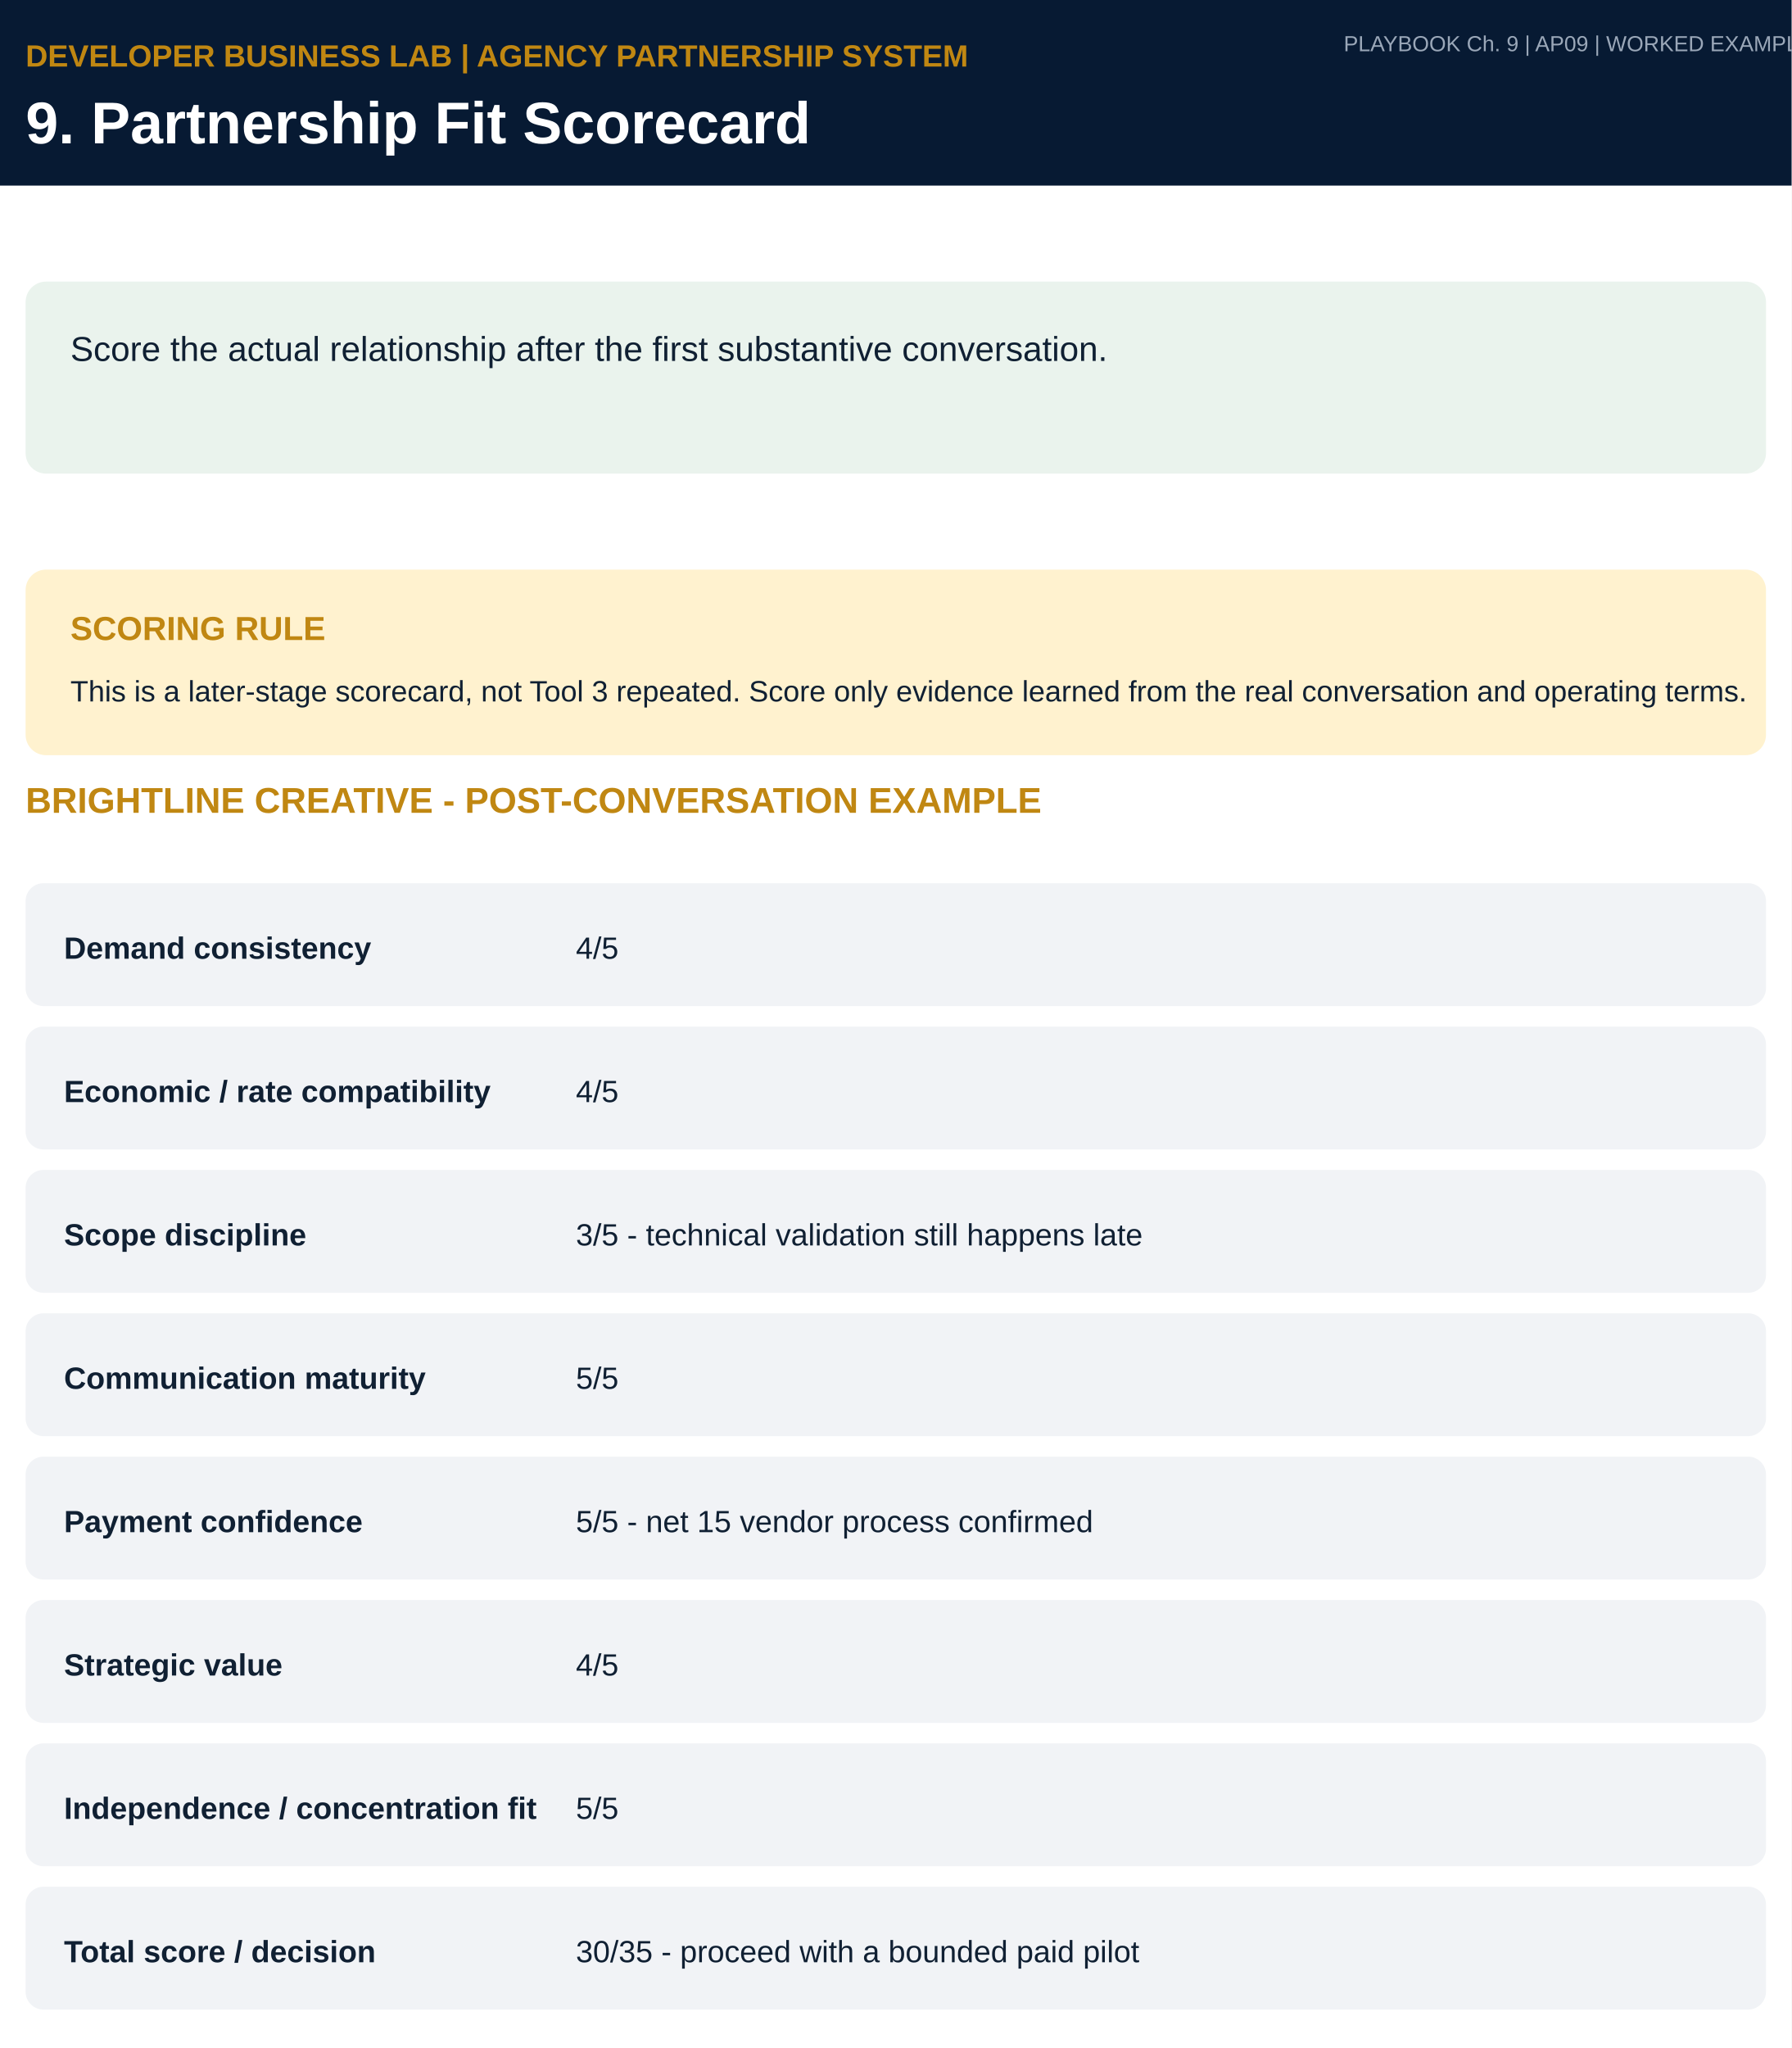
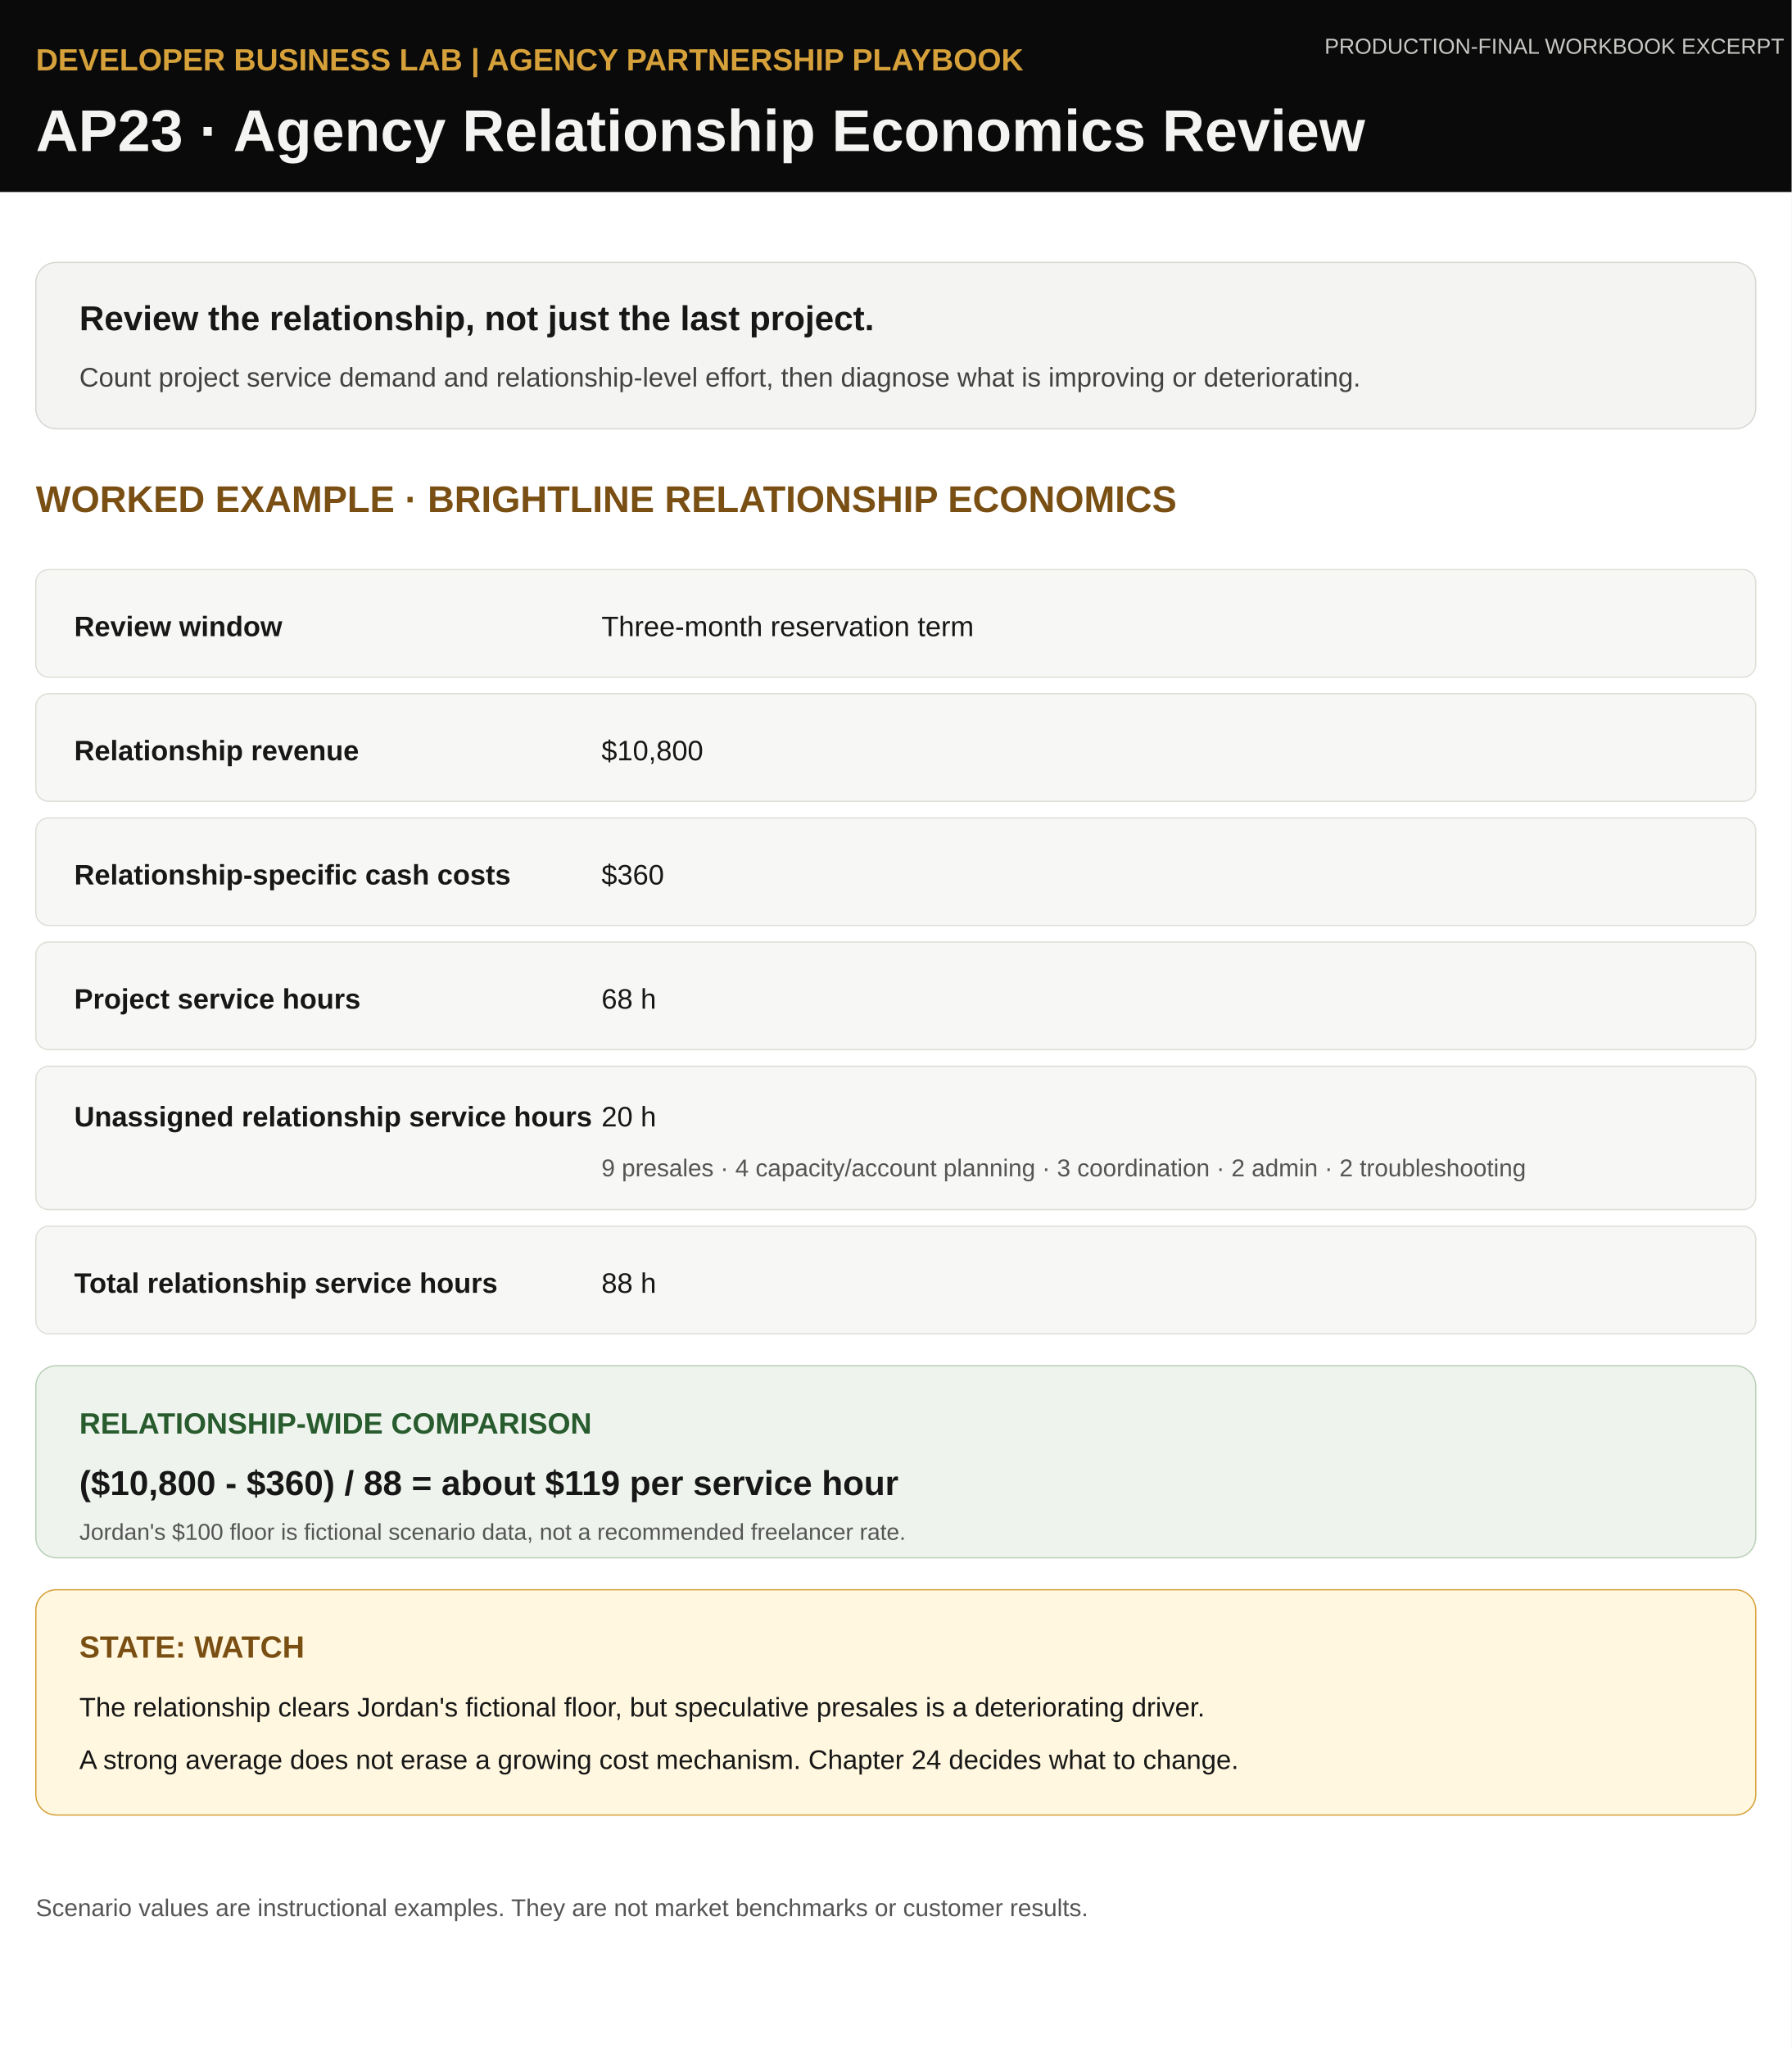
<svg xmlns="http://www.w3.org/2000/svg" width="1400" height="1600" viewBox="0 0 1400 1600">
-   <rect width="100%" height="100%" fill="white" />
-   <rect width="1400" height="145" fill="#071a33" />
-   <text x="20" y="52" font-family="Arial, sans-serif" font-size="24" font-weight="700" fill="#c08712">DEVELOPER BUSINESS LAB  |  AGENCY PARTNERSHIP SYSTEM</text>
-   <text x="20" y="112" font-family="Arial, sans-serif" font-size="46" font-weight="700" fill="white">9. Partnership Fit Scorecard</text>
-   <text x="1050" y="40" font-family="Arial, sans-serif" font-size="17" fill="#9aa7b8">PLAYBOOK Ch. 9  |  AP09  |  WORKED EXAMPLE</text>
-   <rect x="20" y="220" width="1360" height="150" rx="16" fill="#eaf3ed" />
-   <text x="55" y="282" font-family="Arial, sans-serif" font-size="27" fill="#102033">Score the actual relationship after the first substantive conversation.</text>
-   <rect x="20" y="445" width="1360" height="145" rx="16" fill="#fff2cf" />
-   <text x="55" y="500" font-family="Arial, sans-serif" font-size="26" font-weight="700" fill="#c08712">SCORING RULE</text>
-   <text x="55" y="548" font-family="Arial, sans-serif" font-size="23" fill="#102033">This is a later-stage scorecard, not Tool 3 repeated. Score only evidence learned from the real conversation and operating terms.</text>
-   <text x="20" y="635" font-family="Arial, sans-serif" font-size="28" font-weight="700" fill="#c08712">BRIGHTLINE CREATIVE - POST-CONVERSATION EXAMPLE</text>
-   <rect x="20" y="690" width="1360" height="96" rx="14" fill="#f1f3f6" />
-   <text x="50" y="749" font-family="Arial, sans-serif" font-size="24" font-weight="700" fill="#102033">Demand consistency</text>
-   <text x="450" y="749" font-family="Arial, sans-serif" font-size="24" fill="#102033">4/5</text>
-   <rect x="20" y="802" width="1360" height="96" rx="14" fill="#f1f3f6" />
-   <text x="50" y="861" font-family="Arial, sans-serif" font-size="24" font-weight="700" fill="#102033">Economic / rate compatibility</text>
-   <text x="450" y="861" font-family="Arial, sans-serif" font-size="24" fill="#102033">4/5</text>
-   <rect x="20" y="914" width="1360" height="96" rx="14" fill="#f1f3f6" />
-   <text x="50" y="973" font-family="Arial, sans-serif" font-size="24" font-weight="700" fill="#102033">Scope discipline</text>
-   <text x="450" y="973" font-family="Arial, sans-serif" font-size="24" fill="#102033">3/5 - technical validation still happens late</text>
-   <rect x="20" y="1026" width="1360" height="96" rx="14" fill="#f1f3f6" />
-   <text x="50" y="1085" font-family="Arial, sans-serif" font-size="24" font-weight="700" fill="#102033">Communication maturity</text>
-   <text x="450" y="1085" font-family="Arial, sans-serif" font-size="24" fill="#102033">5/5</text>
-   <rect x="20" y="1138" width="1360" height="96" rx="14" fill="#f1f3f6" />
-   <text x="50" y="1197" font-family="Arial, sans-serif" font-size="24" font-weight="700" fill="#102033">Payment confidence</text>
-   <text x="450" y="1197" font-family="Arial, sans-serif" font-size="24" fill="#102033">5/5 - net 15 vendor process confirmed</text>
-   <rect x="20" y="1250" width="1360" height="96" rx="14" fill="#f1f3f6" />
-   <text x="50" y="1309" font-family="Arial, sans-serif" font-size="24" font-weight="700" fill="#102033">Strategic value</text>
-   <text x="450" y="1309" font-family="Arial, sans-serif" font-size="24" fill="#102033">4/5</text>
-   <rect x="20" y="1362" width="1360" height="96" rx="14" fill="#f1f3f6" />
-   <text x="50" y="1421" font-family="Arial, sans-serif" font-size="24" font-weight="700" fill="#102033">Independence / concentration fit</text>
-   <text x="450" y="1421" font-family="Arial, sans-serif" font-size="24" fill="#102033">5/5</text>
-   <rect x="20" y="1474" width="1360" height="96" rx="14" fill="#f1f3f6" />
-   <text x="50" y="1533" font-family="Arial, sans-serif" font-size="24" font-weight="700" fill="#102033">Total score / decision</text>
-   <text x="450" y="1533" font-family="Arial, sans-serif" font-size="24" fill="#102033">30/35 - proceed with a bounded paid pilot</text>
+   <rect width="1400" height="1600" fill="#ffffff" />
+   <rect width="1400" height="150" fill="#0a0a0a" />
+   <text x="28" y="55" font-family="Arial, sans-serif" font-size="24" font-weight="700" fill="#d6a13a">DEVELOPER BUSINESS LAB | AGENCY PARTNERSHIP PLAYBOOK</text>
+   <text x="28" y="118" font-family="Arial, sans-serif" font-size="46" font-weight="700" fill="#f4f4f2">AP23 · Agency Relationship Economics Review</text>
+   <text x="1035" y="42" font-family="Arial, sans-serif" font-size="17" fill="#c7c7c3">PRODUCTION-FINAL WORKBOOK EXCERPT</text>
+   <rect x="28" y="205" width="1344" height="130" rx="16" fill="#f4f4f2" stroke="#d7d7d3" />
+   <text x="62" y="258" font-family="Arial, sans-serif" font-size="27" font-weight="700" fill="#171717">Review the relationship, not just the last project.</text>
+   <text x="62" y="302" font-family="Arial, sans-serif" font-size="21" fill="#424242">Count project service demand and relationship-level effort, then diagnose what is improving or deteriorating.</text>
+   <text x="28" y="400" font-family="Arial, sans-serif" font-size="29" font-weight="700" fill="#7a4f13">WORKED EXAMPLE · BRIGHTLINE RELATIONSHIP ECONOMICS</text>
+   <g font-family="Arial, sans-serif">
+     <rect x="28" y="445" width="1344" height="84" rx="10" fill="#f7f7f5" stroke="#deded8" />
+     <text x="58" y="497" font-size="22" font-weight="700" fill="#171717">Review window</text>
+     <text x="470" y="497" font-size="22" fill="#171717">Three-month reservation term</text>
+     <rect x="28" y="542" width="1344" height="84" rx="10" fill="#f7f7f5" stroke="#deded8" />
+     <text x="58" y="594" font-size="22" font-weight="700" fill="#171717">Relationship revenue</text>
+     <text x="470" y="594" font-size="22" fill="#171717">$10,800</text>
+     <rect x="28" y="639" width="1344" height="84" rx="10" fill="#f7f7f5" stroke="#deded8" />
+     <text x="58" y="691" font-size="22" font-weight="700" fill="#171717">Relationship-specific cash costs</text>
+     <text x="470" y="691" font-size="22" fill="#171717">$360</text>
+     <rect x="28" y="736" width="1344" height="84" rx="10" fill="#f7f7f5" stroke="#deded8" />
+     <text x="58" y="788" font-size="22" font-weight="700" fill="#171717">Project service hours</text>
+     <text x="470" y="788" font-size="22" fill="#171717">68 h</text>
+     <rect x="28" y="833" width="1344" height="112" rx="10" fill="#f7f7f5" stroke="#deded8" />
+     <text x="58" y="880" font-size="22" font-weight="700" fill="#171717">Unassigned relationship service hours</text>
+     <text x="470" y="880" font-size="22" fill="#171717">20 h</text>
+     <text x="470" y="919" font-size="19" fill="#555555">9 presales · 4 capacity/account planning · 3 coordination · 2 admin · 2 troubleshooting</text>
+     <rect x="28" y="958" width="1344" height="84" rx="10" fill="#f7f7f5" stroke="#deded8" />
+     <text x="58" y="1010" font-size="22" font-weight="700" fill="#171717">Total relationship service hours</text>
+     <text x="470" y="1010" font-size="22" fill="#171717">88 h</text>
+     <rect x="28" y="1067" width="1344" height="150" rx="16" fill="#eef4ed" stroke="#bad0b8" />
+     <text x="62" y="1120" font-size="23" font-weight="700" fill="#285b2d">RELATIONSHIP-WIDE COMPARISON</text>
+     <text x="62" y="1168" font-size="27" font-weight="700" fill="#171717">($10,800 - $360) / 88 = about $119 per service hour</text>
+     <text x="62" y="1203" font-size="18" fill="#555555">Jordan's $100 floor is fictional scenario data, not a recommended freelancer rate.</text>
+     <rect x="28" y="1242" width="1344" height="176" rx="16" fill="#fff7df" stroke="#d6a13a" />
+     <text x="62" y="1295" font-size="24" font-weight="700" fill="#7a4f13">STATE: WATCH</text>
+     <text x="62" y="1341" font-size="21" fill="#171717">The relationship clears Jordan's fictional floor, but speculative presales is a deteriorating driver.</text>
+     <text x="62" y="1382" font-size="21" fill="#171717">A strong average does not erase a growing cost mechanism. Chapter 24 decides what to change.</text>
+     <text x="28" y="1497" font-size="19" fill="#555555">Scenario values are instructional examples. They are not market benchmarks or customer results.</text>
+   </g>
</svg>
